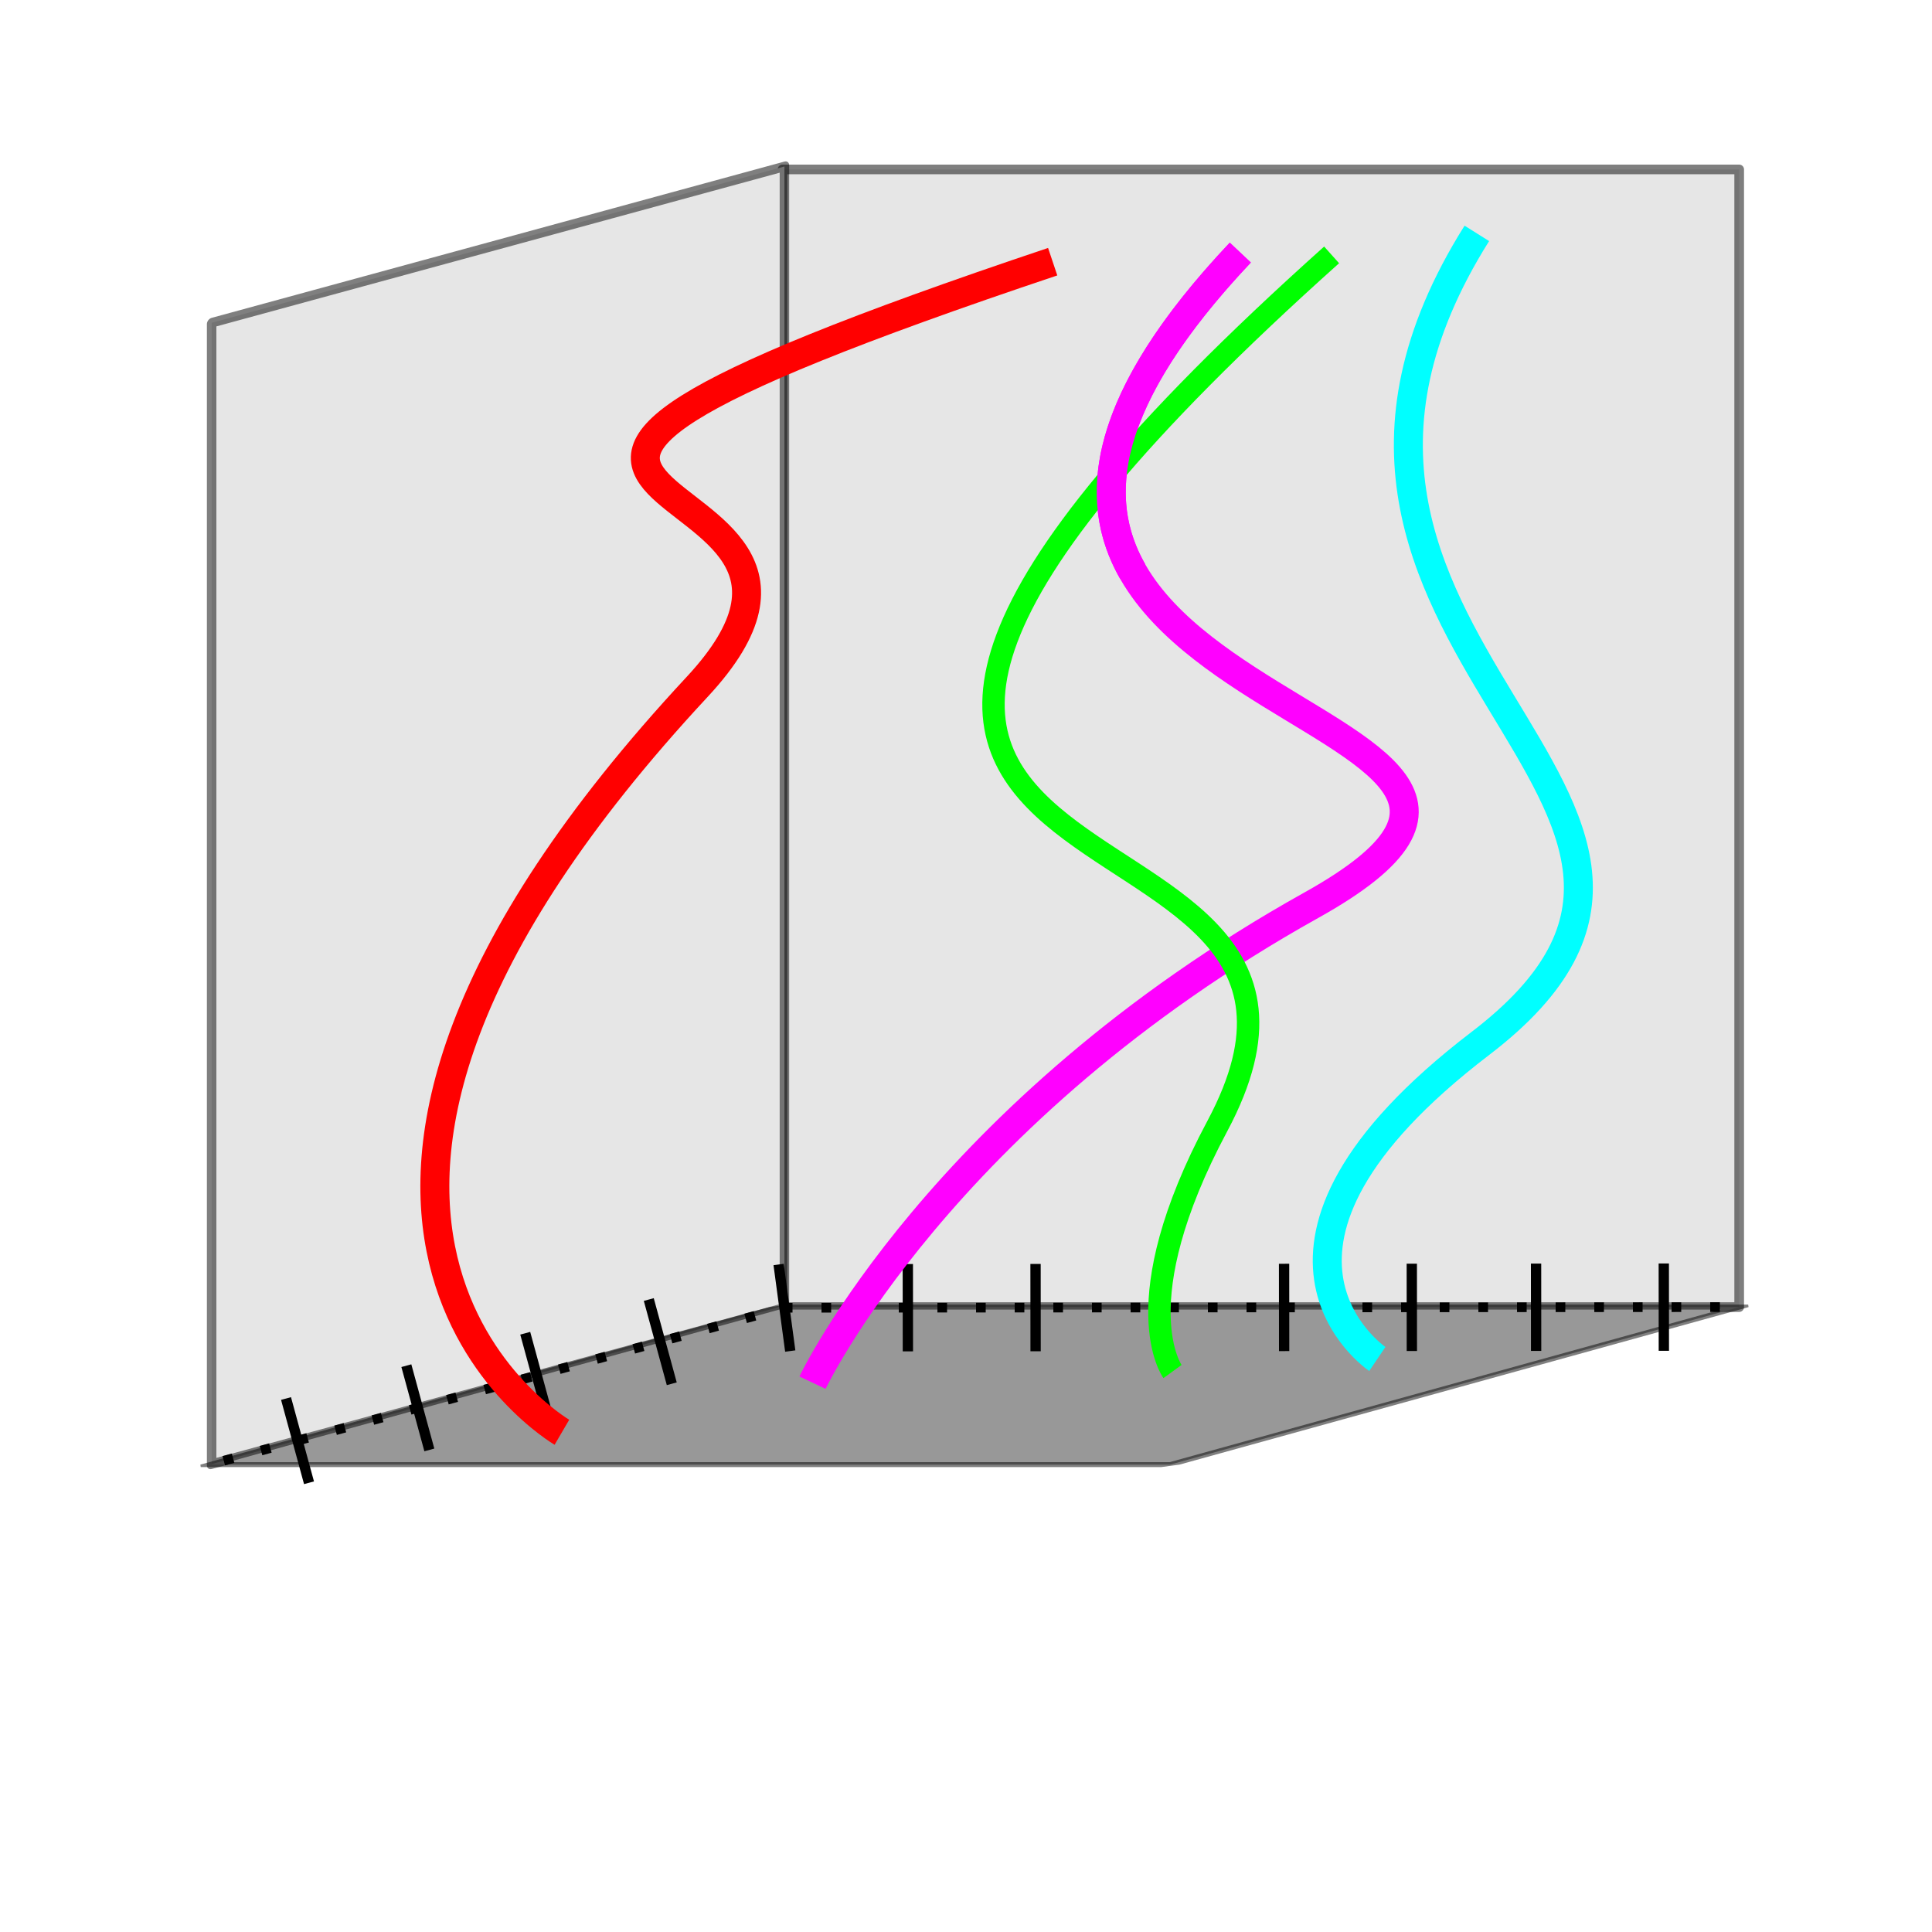
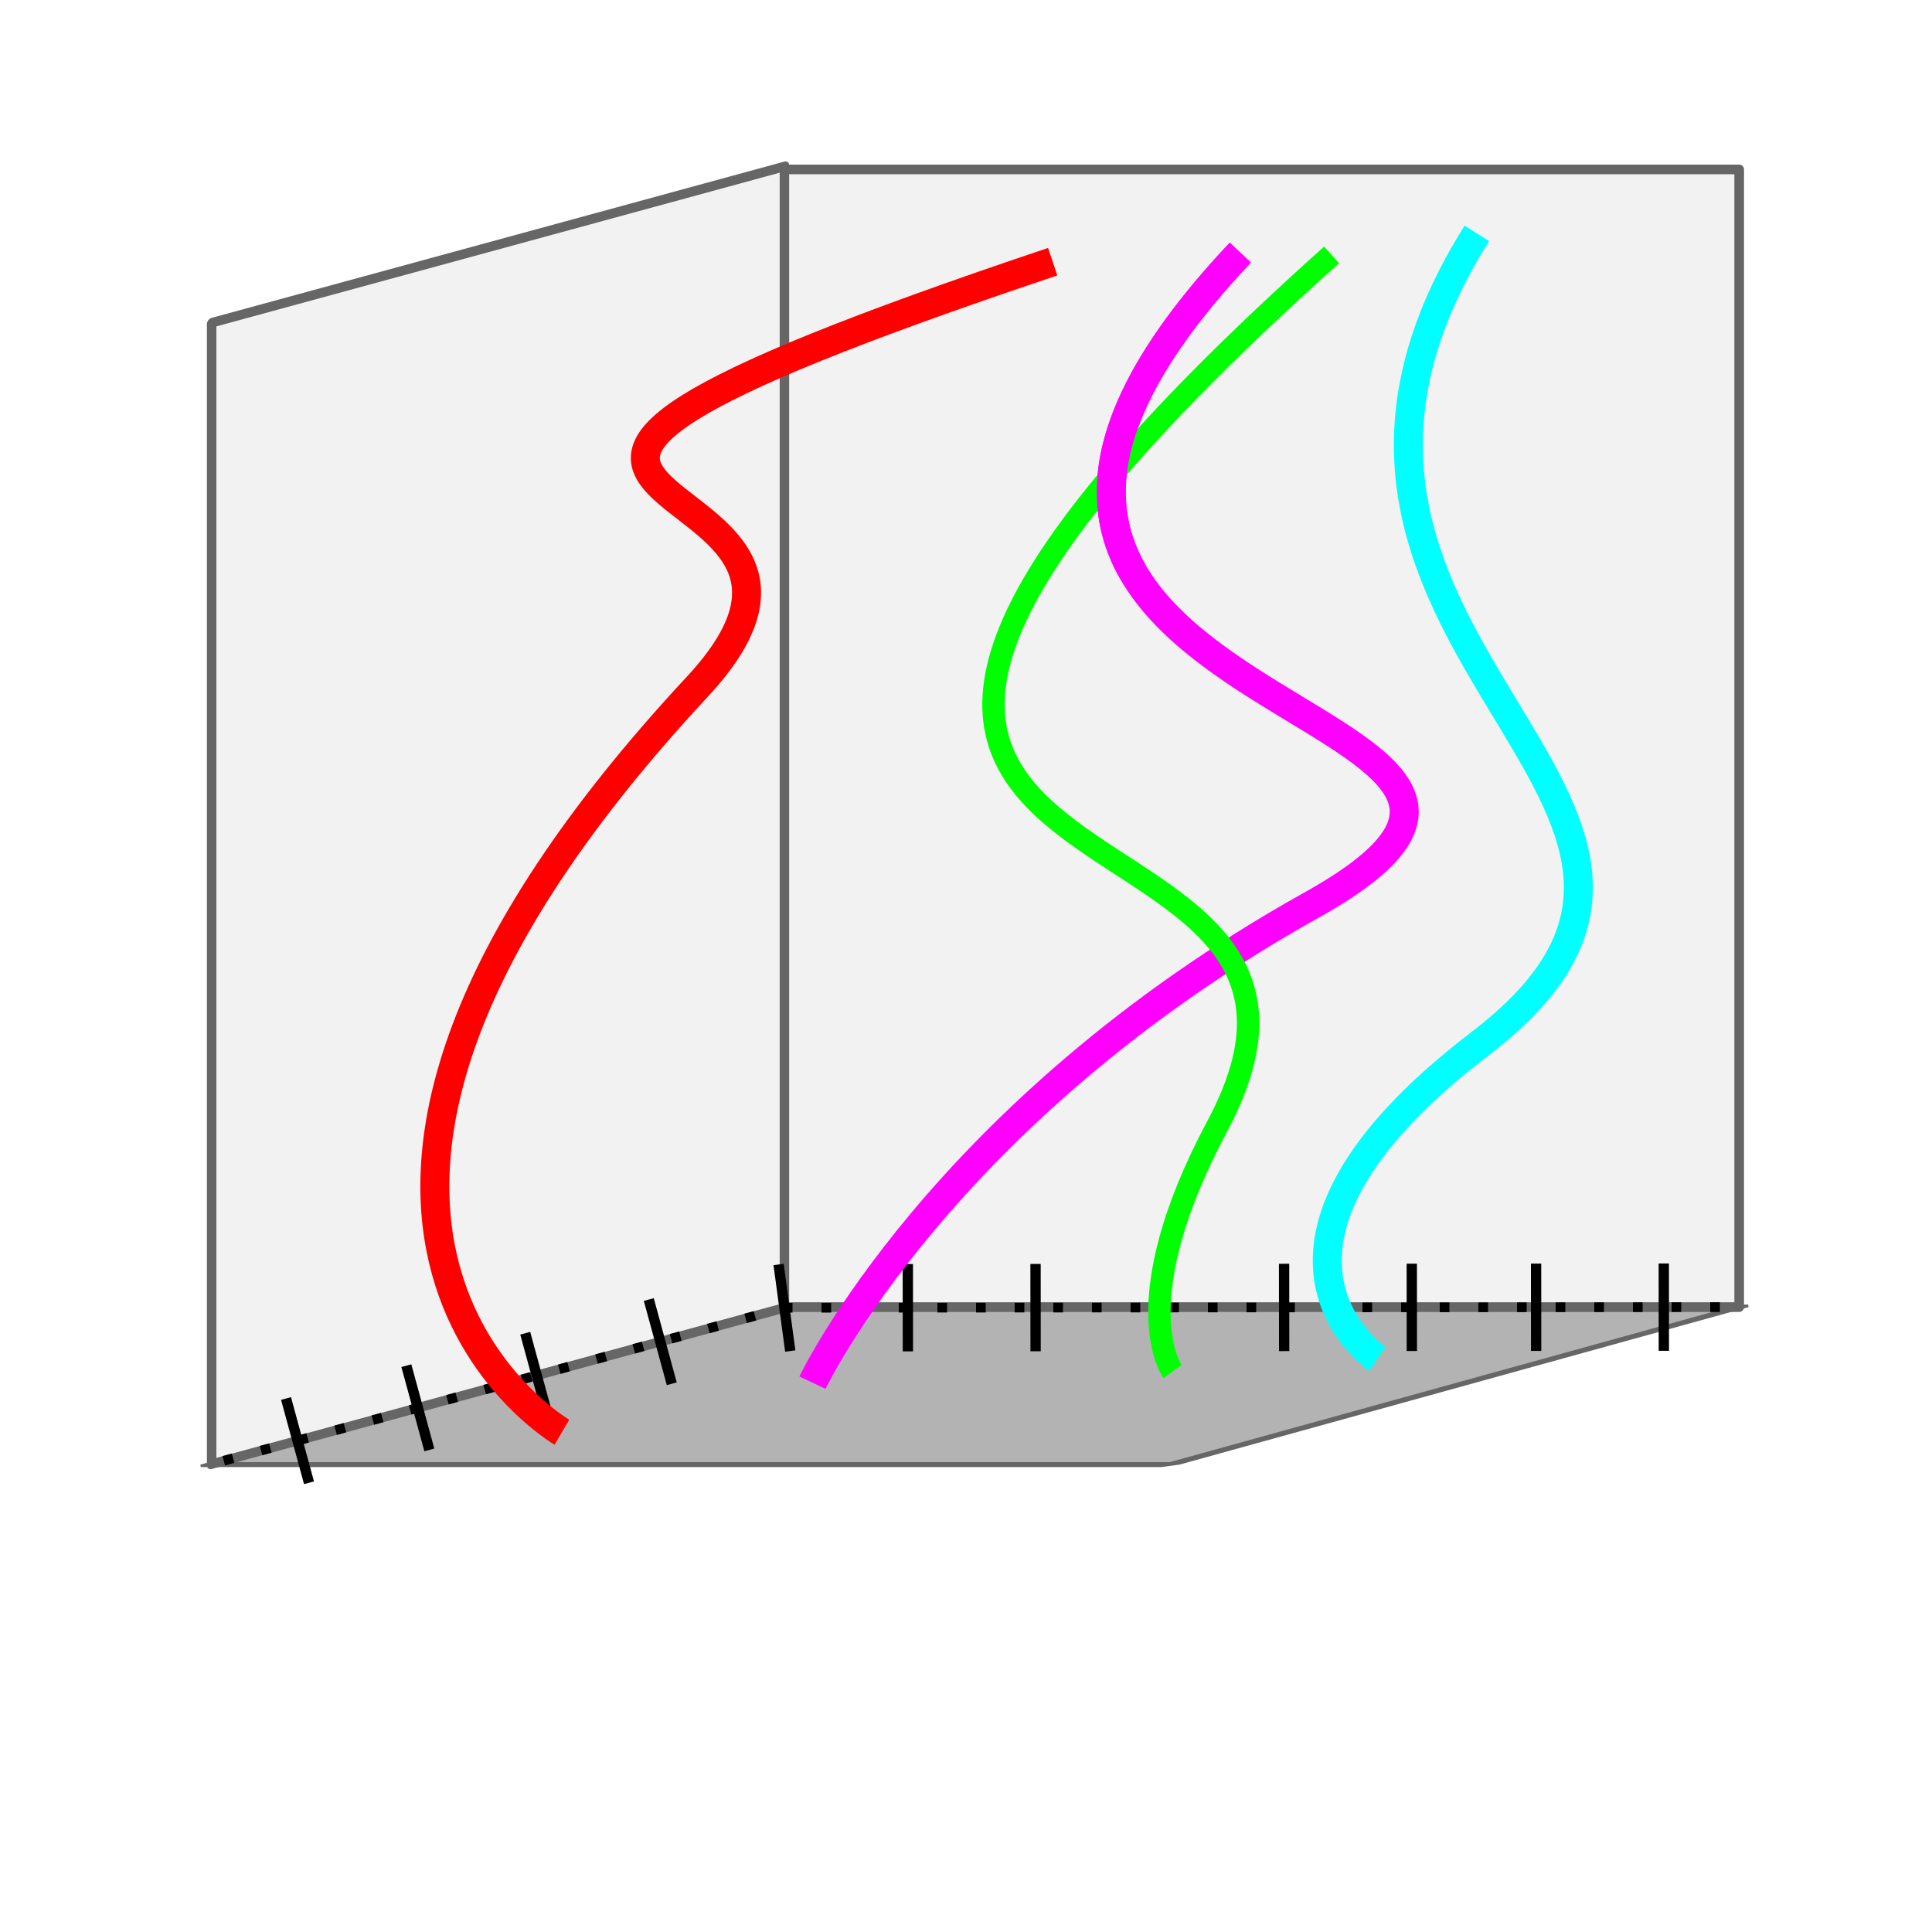
- <svg xmlns="http://www.w3.org/2000/svg" id="svg8" version="1.1" viewBox="0 0 200 200" height="200mm" width="200mm">
+ <svg xmlns="http://www.w3.org/2000/svg" width="200mm" height="200mm" viewBox="0 0 200 200" version="1.1" id="svg8">
  <defs id="defs2">
-     <marker orient="auto" refY="0.0" refX="0.0" id="StopL" style="overflow:visible">
-       <path id="path3696" d="M 0.0,5.65 L 0.0,-5.65" style="fill:none;fill-opacity:0.75;fill-rule:evenodd;stroke:#000000;stroke-width:1pt;stroke-opacity:1" transform="scale(0.8)" />
+     <marker style="overflow:visible" id="StopL" refX="0.0" refY="0.0" orient="auto">
+       <path transform="scale(0.8)" style="fill:none;fill-opacity:0.75;fill-rule:evenodd;stroke:#000000;stroke-width:1pt;stroke-opacity:1" d="M 0.0,5.65 L 0.0,-5.65" id="path3696" />
    </marker>
-     <rect x="13.607" y="30.994" width="22.656" height="13.099" id="rect840" />
+     <rect id="rect840" height="13.099" width="22.656" y="30.994" x="13.607" />
  </defs>
  <g id="layer1">
-     <rect ry="0" y="17.539" x="81.004" height="117.772" width="99.036" id="rect1418" style="fill:#e6e6e6;stroke:#000000;stroke-width:1;stroke-linecap:round;stroke-linejoin:round;stroke-dashoffset:2.268;stroke-opacity:0.5;stroke-miterlimit:4;stroke-dasharray:none" />
-     <rect transform="matrix(0.9647306,-0.2632393,0,1,0,0)" style="fill:#e6e6e6;stroke:#000000;stroke-width:1.018;stroke-linecap:round;stroke-linejoin:round;stroke-miterlimit:4;stroke-dasharray:none;stroke-dashoffset:2.268;stroke-opacity:0.5" id="rect1418-4" width="61.462" height="118.148" x="22.71" y="39.392" ry="0" />
-     <rect transform="matrix(1,0,-0.9637663,0.2667479,0,0)" style="fill:#989898;stroke:#000000;stroke-width:1.936;stroke-linecap:round;stroke-linejoin:bevel;stroke-dashoffset:2.268;stroke-opacity:0.5;stroke-miterlimit:4;stroke-dasharray:none;fill-opacity:1" id="rect1418-8" width="99.42" height="61.123" x="569.503" y="507.263" ry="0" />
-     <path style="fill:none;stroke:#000000;stroke-width:1;stroke-linecap:butt;stroke-linejoin:miter;stroke-miterlimit:4;stroke-dasharray:1, 3;stroke-dashoffset:10;stroke-opacity:1;marker-mid:url(#StopL)" d="m 180.041,135.311 -7.803,0.006 -13.222,0.009 -12.864,0.009 -13.222,0.009 -12.864,0.009 -12.864,0.009 -13.221,0.009 -12.777,0.009 -12.853,3.507 -12.789,3.49 -12.306,3.358 -12.457,3.399 -9.087,2.479" id="path3525" />
-     <path id="path3489-8" d="M 108.973,27.09 C 25.68,55.016 95.67,45.836 72.176,71.098 20.732,126.412 58.169,148.267 58.169,148.267" style="fill:none;stroke:#ff0000;stroke-width:3;stroke-linecap:butt;stroke-linejoin:miter;stroke-miterlimit:4;stroke-dasharray:none;stroke-opacity:1" />
-     <path style="fill:none;stroke:#00ffff;stroke-width:3;stroke-linecap:butt;stroke-linejoin:miter;stroke-miterlimit:4;stroke-dasharray:none;stroke-opacity:1" d="m 152.882,24.159 c -26.761,42.584 33.258,58.714 0.376,83.849 -27.723,21.191 -10.677,32.673 -10.677,32.673" id="path8973" />
-     <path style="fill:none;stroke:#ff00ff;stroke-width:3;stroke-linecap:butt;stroke-linejoin:miter;stroke-miterlimit:4;stroke-dasharray:none;stroke-opacity:1" d="M 128.397,26.148 C 82.082,75.25 174.123,72.305 135.757,93.702 97.391,115.099 84.11,143.135 84.11,143.135" id="path3489" />
-     <path id="path3489-7" d="m 137.848,26.386 c -82.203,73.592 8.989,51.206 -11.829,90.181 -9.791,18.331 -4.642,25.414 -4.642,25.414" style="fill:none;stroke:#00ff00;stroke-width:2.318;stroke-linecap:butt;stroke-linejoin:miter;stroke-miterlimit:4;stroke-dasharray:none;stroke-opacity:1" />
-     <path id="path9003" d="M 128.397,26.148 C 113.986,41.427 112.97,51.666 117.253,59.167" style="fill:none;stroke:#ff00ff;stroke-width:3;stroke-linecap:butt;stroke-linejoin:miter;stroke-miterlimit:4;stroke-dasharray:none;stroke-opacity:1" />
+     <rect ry="0" y="507.263" x="569.503" height="61.123" width="99.42" id="rect1418-8" style="fill:#b3b3b3;stroke:#666666;stroke-width:1.936;stroke-linecap:round;stroke-linejoin:bevel;stroke-dashoffset:2.268;stroke-opacity:1;stroke-miterlimit:4;stroke-dasharray:none;fill-opacity:1" transform="matrix(1,0,-0.9637663,0.2667479,0,0)" />
+     <rect style="fill:#f2f2f2;stroke:#666666;stroke-width:1;stroke-linecap:round;stroke-linejoin:round;stroke-dashoffset:2.268;stroke-opacity:1;stroke-miterlimit:4;stroke-dasharray:none" id="rect1418" width="99.036" height="117.772" x="81.004" y="17.539" ry="0" />
+     <rect ry="0" y="39.392" x="22.71" height="118.148" width="61.462" id="rect1418-4" style="fill:#f2f2f2;stroke:#666666;stroke-width:1.018;stroke-linecap:round;stroke-linejoin:round;stroke-miterlimit:4;stroke-dasharray:none;stroke-dashoffset:2.268;stroke-opacity:1" transform="matrix(0.9647306,-0.2632393,0,1,0,0)" />
+     <path id="path3525" d="m 180.041,135.311 -7.803,0.006 -13.222,0.009 -12.864,0.009 -13.222,0.009 -12.864,0.009 -12.864,0.009 -13.221,0.009 -12.777,0.009 -12.853,3.507 -12.789,3.49 -12.306,3.358 -12.457,3.399 -9.087,2.479" style="fill:none;stroke:#000000;stroke-width:1;stroke-linecap:butt;stroke-linejoin:miter;stroke-miterlimit:4;stroke-dasharray:1, 3;stroke-dashoffset:10;stroke-opacity:1;marker-mid:url(#StopL)" />
+     <path style="fill:none;stroke:#ff0000;stroke-width:3;stroke-linecap:butt;stroke-linejoin:miter;stroke-miterlimit:4;stroke-dasharray:none;stroke-opacity:1" d="M 108.973,27.09 C 25.68,55.016 95.67,45.836 72.176,71.098 20.732,126.412 58.169,148.267 58.169,148.267" id="path3489-8" />
+     <path id="path8973" d="m 152.882,24.159 c -26.761,42.584 33.258,58.714 0.376,83.849 -27.723,21.191 -10.677,32.673 -10.677,32.673" style="fill:none;stroke:#00ffff;stroke-width:3;stroke-linecap:butt;stroke-linejoin:miter;stroke-miterlimit:4;stroke-dasharray:none;stroke-opacity:1" />
+     <path id="path3489" d="M 128.397,26.148 C 82.082,75.25 174.123,72.305 135.757,93.702 97.391,115.099 84.11,143.135 84.11,143.135" style="fill:none;stroke:#ff00ff;stroke-width:3;stroke-linecap:butt;stroke-linejoin:miter;stroke-miterlimit:4;stroke-dasharray:none;stroke-opacity:1" />
+     <path style="fill:none;stroke:#00ff00;stroke-width:2.318;stroke-linecap:butt;stroke-linejoin:miter;stroke-miterlimit:4;stroke-dasharray:none;stroke-opacity:1" d="m 137.848,26.386 c -82.203,73.592 8.989,51.206 -11.829,90.181 -9.791,18.331 -4.642,25.414 -4.642,25.414" id="path3489-7" />
+     <path style="fill:none;stroke:#ff00ff;stroke-width:3;stroke-linecap:butt;stroke-linejoin:miter;stroke-miterlimit:4;stroke-dasharray:none;stroke-opacity:1" d="M 128.397,26.148 C 113.986,41.427 112.97,51.666 117.253,59.167" id="path9003" />
  </g>
</svg>
